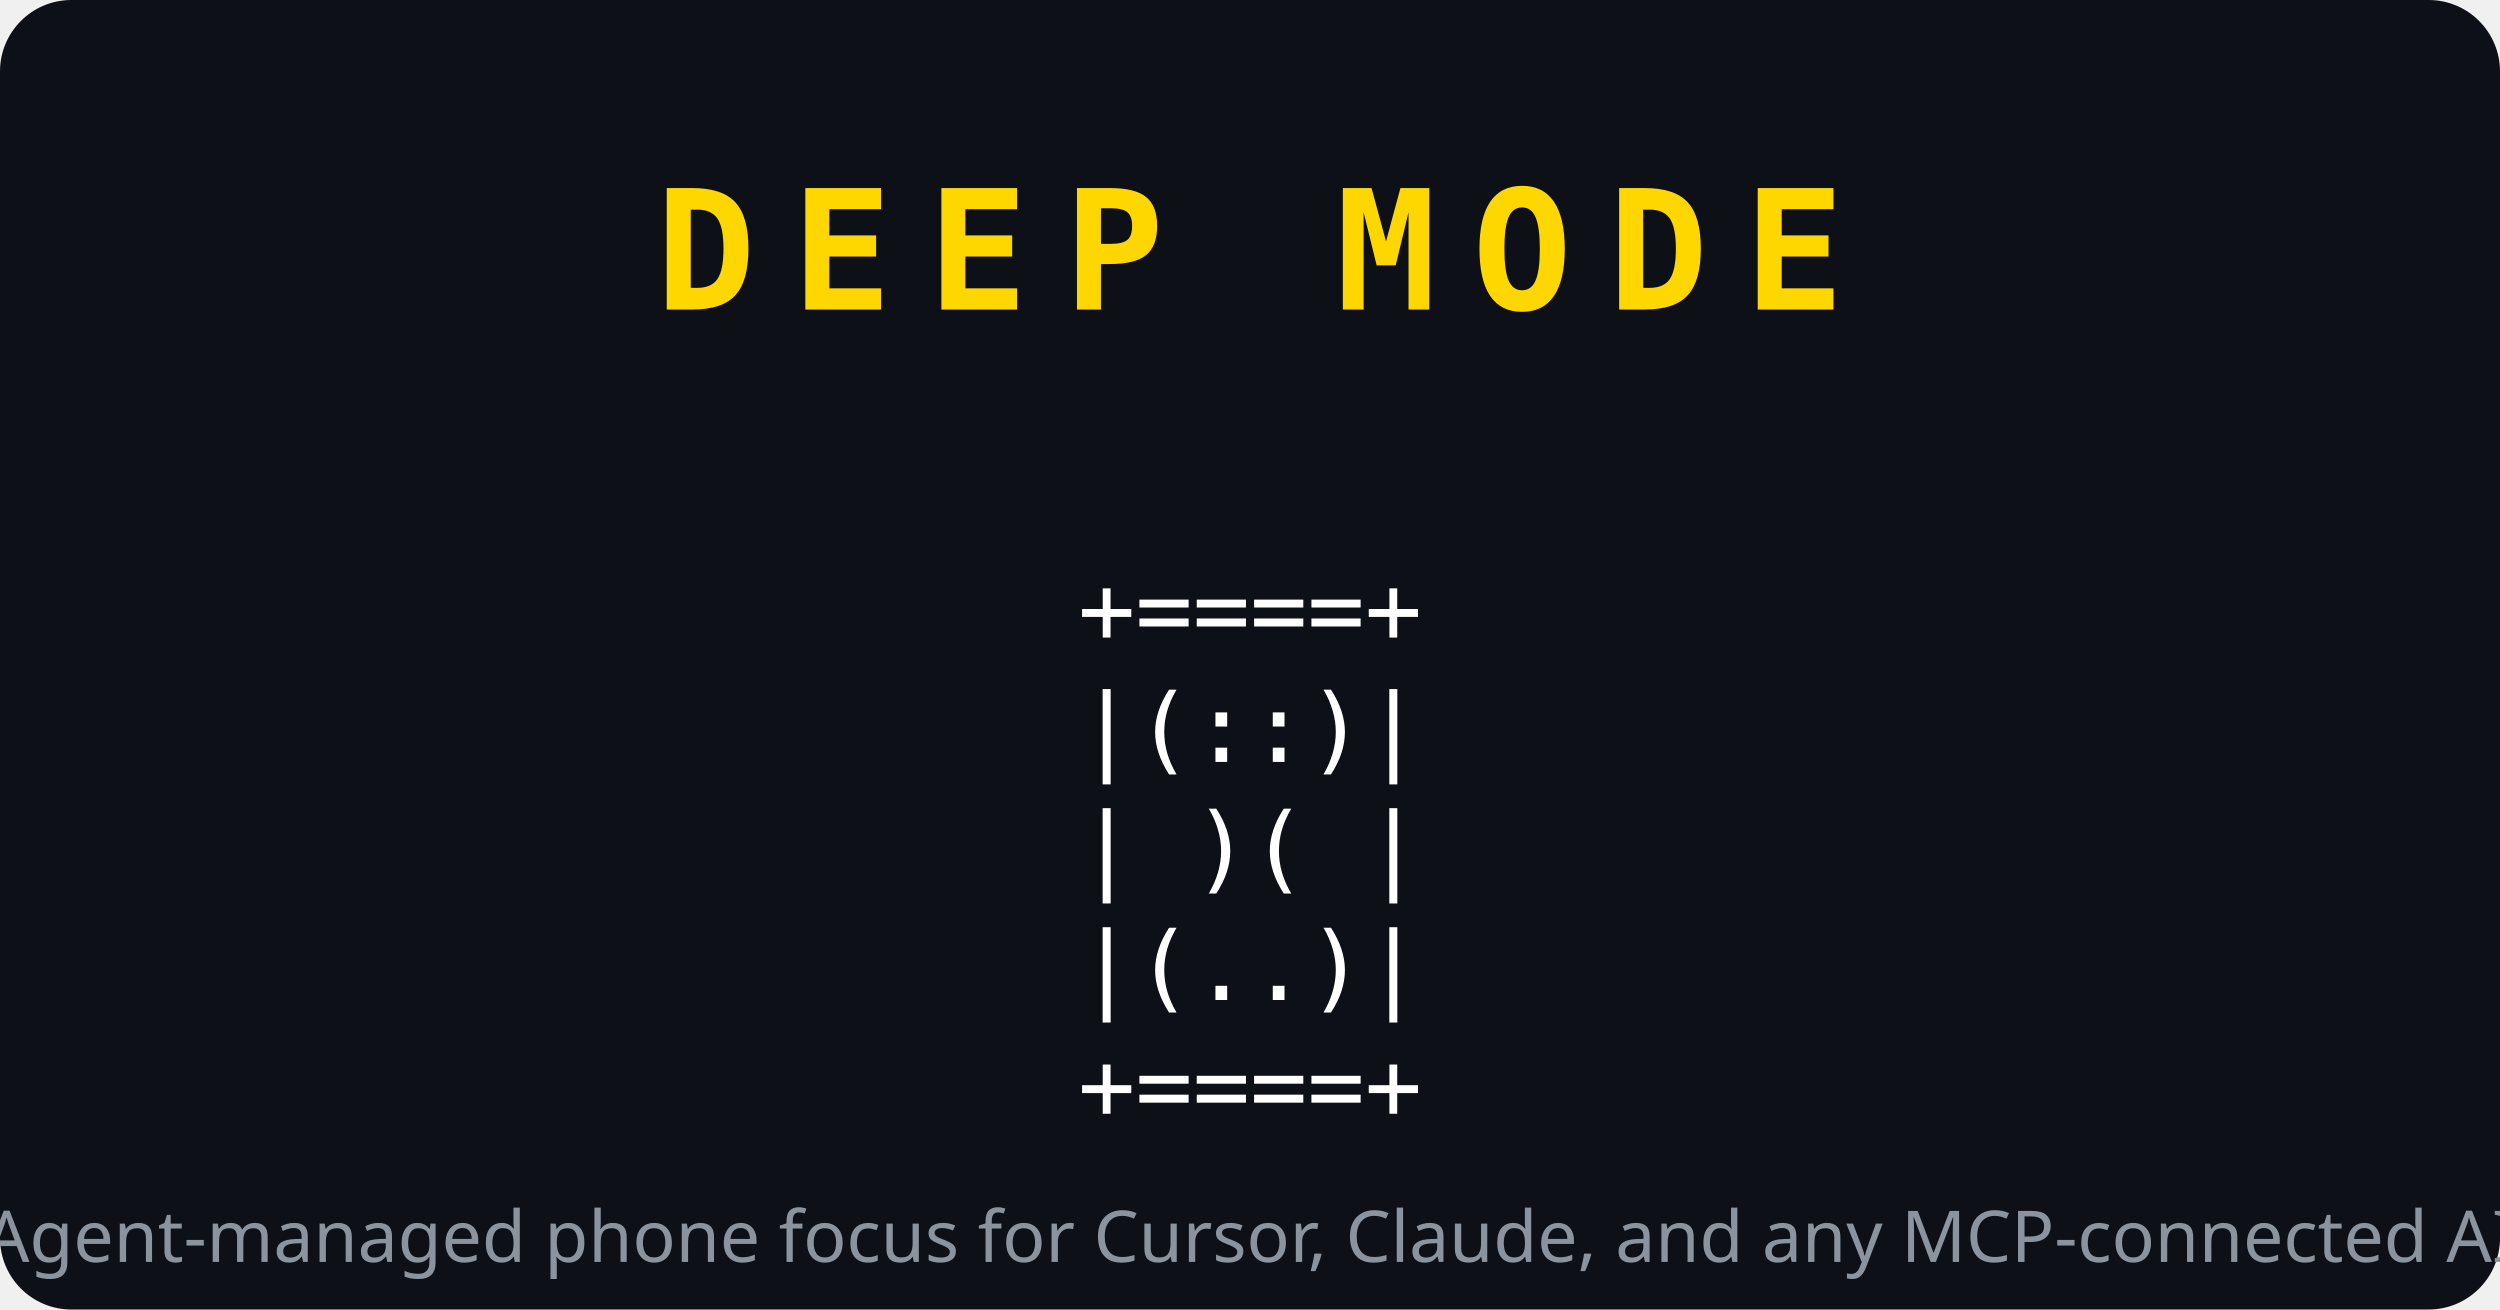
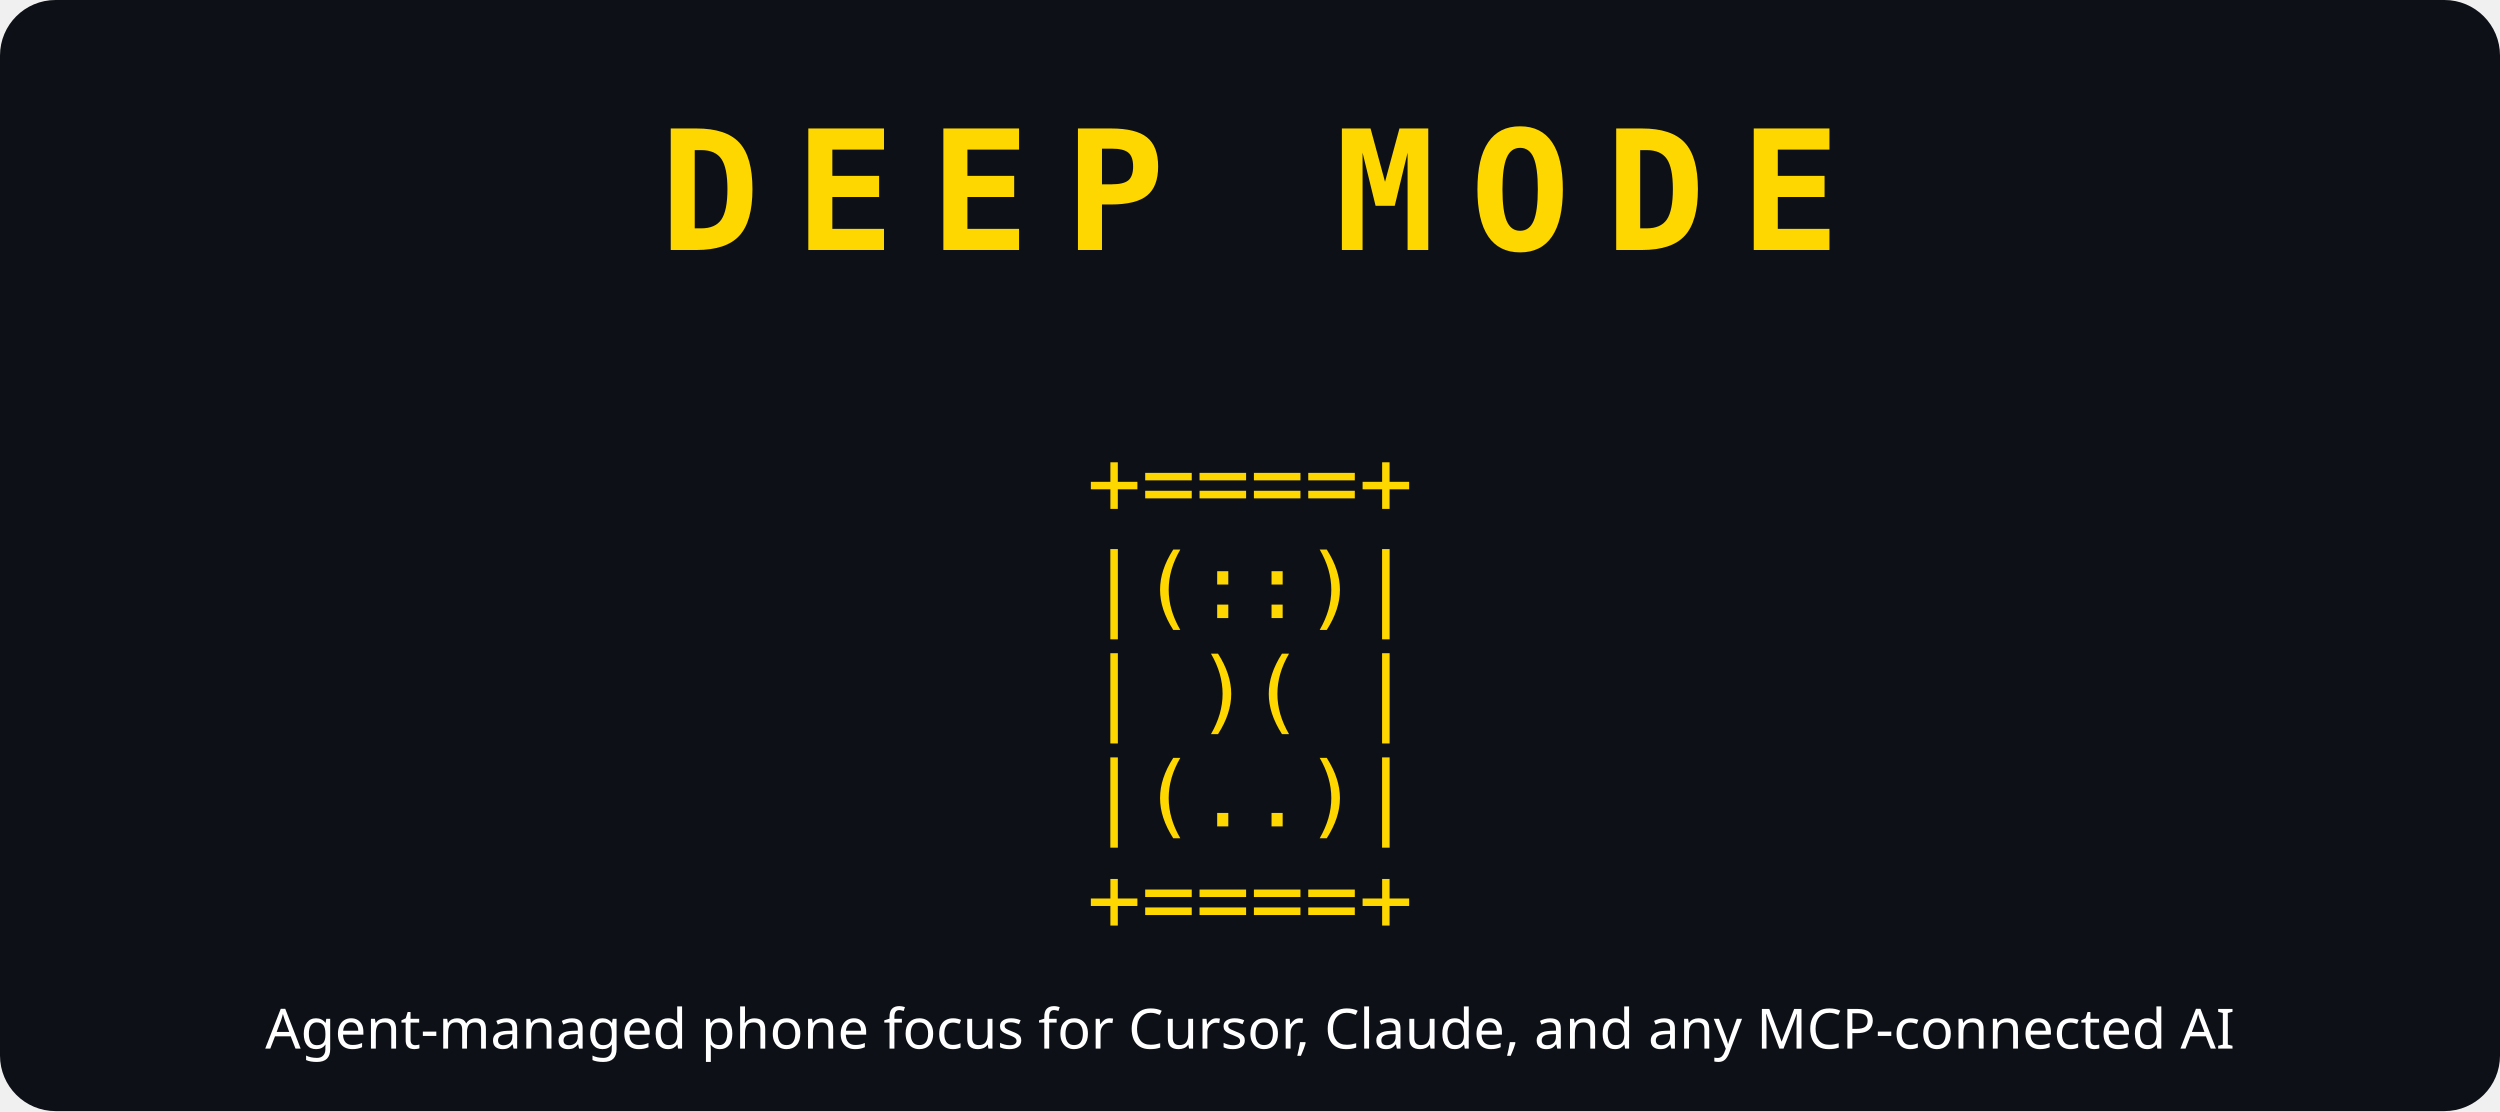
- <svg xmlns="http://www.w3.org/2000/svg" viewBox="0 0 420 220" width="420" role="img" aria-label="Deep Mode">
-   <rect width="420" height="220" rx="12" fill="#0d1117" />
-   <text x="210" y="52" fill="#FFD700" font-family="Consolas, Monaco, monospace" font-size="28" font-weight="700" text-anchor="middle" letter-spacing="6">DEEP MODE</text>
-   <text x="210" y="108" fill="#FFFFFF" font-family="Consolas, Monaco, monospace" font-size="16" text-anchor="middle">+====+</text>
-   <text x="210" y="128" fill="#FFFFFF" font-family="Consolas, Monaco, monospace" font-size="16" text-anchor="middle">|(::)|</text>
-   <text x="210" y="148" fill="#FFFFFF" font-family="Consolas, Monaco, monospace" font-size="16" text-anchor="middle">| )( |</text>
-   <text x="210" y="168" fill="#FFFFFF" font-family="Consolas, Monaco, monospace" font-size="16" text-anchor="middle">|(..)|</text>
-   <text x="210" y="188" fill="#FFFFFF" font-family="Consolas, Monaco, monospace" font-size="16" text-anchor="middle">+====+</text>
-   <text x="210" y="212" fill="#8b949e" font-family="system-ui, sans-serif" font-size="12" text-anchor="middle">Agent-managed phone focus for Cursor, Claude, and any MCP-connected AI</text>
+ <svg xmlns="http://www.w3.org/2000/svg" viewBox="0 0 720 320" width="720" role="img" aria-label="Deep Mode">
+   <rect width="720" height="320" rx="16" fill="#0d1117" />
+   <text x="360" y="72" fill="#FFD700" font-family="Consolas, Monaco, monospace" font-size="48" font-weight="700" text-anchor="middle" letter-spacing="10">DEEP MODE</text>
+   <text x="360" y="148" fill="#FFD700" font-family="Consolas, Monaco, monospace" font-size="26" text-anchor="middle">+====+</text>
+   <text x="360" y="178" fill="#FFD700" font-family="Consolas, Monaco, monospace" font-size="26" text-anchor="middle">|(::)|</text>
+   <text x="360" y="208" fill="#FFD700" font-family="Consolas, Monaco, monospace" font-size="26" text-anchor="middle">| )( |</text>
+   <text x="360" y="238" fill="#FFD700" font-family="Consolas, Monaco, monospace" font-size="26" text-anchor="middle">|(..)|</text>
+   <text x="360" y="268" fill="#FFD700" font-family="Consolas, Monaco, monospace" font-size="26" text-anchor="middle">+====+</text>
+   <text x="360" y="302" fill="#FFFFFF" font-family="system-ui, sans-serif" font-size="16" text-anchor="middle">Agent-managed phone focus for Cursor, Claude, and any MCP-connected AI</text>
</svg>
